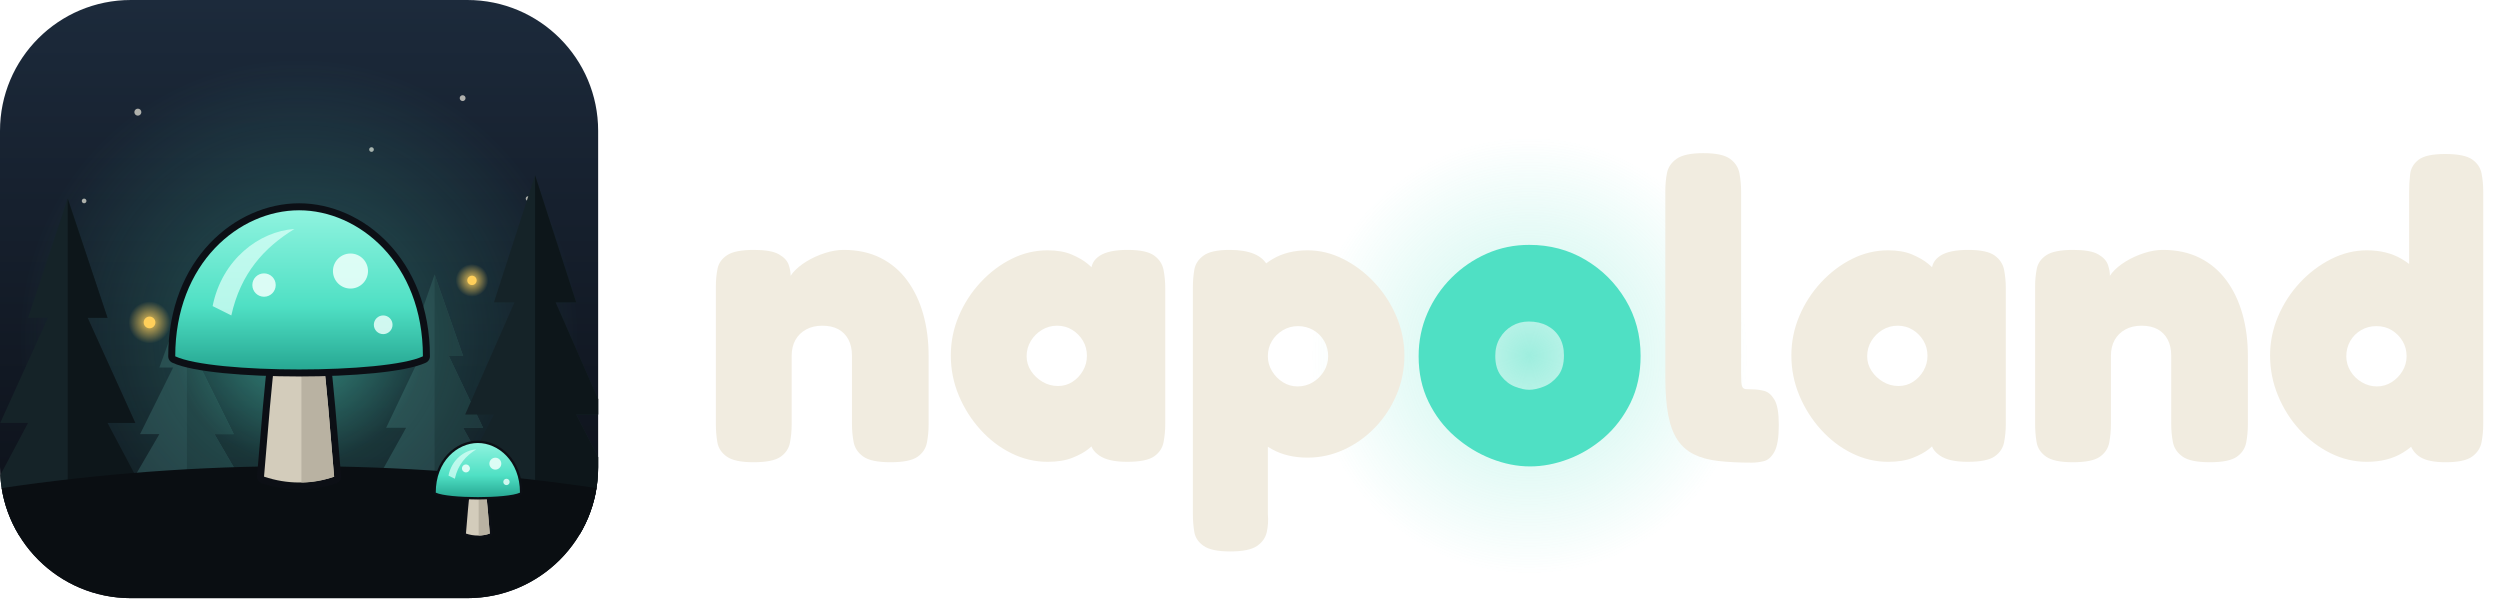
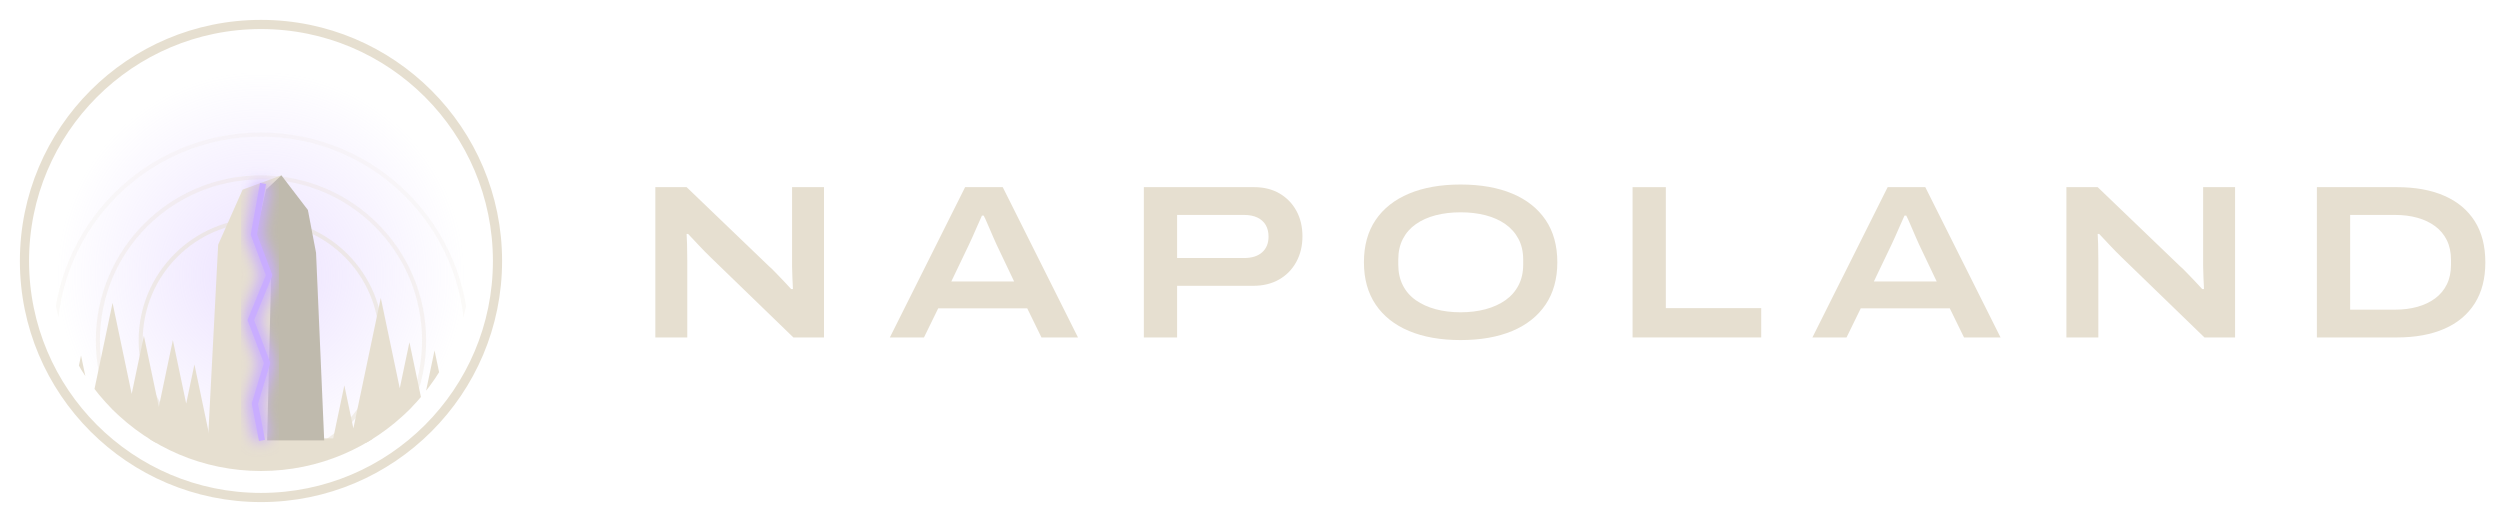
- <svg xmlns="http://www.w3.org/2000/svg" viewBox="0 0 2139.925 512">
+ <svg xmlns="http://www.w3.org/2000/svg" viewBox="0 0 2452.258 512">
  <defs>
-     <linearGradient id="bgh" x1="0" y1="0" x2="0" y2="1">
-       <stop offset="0" stop-color="#1c2a3b" />
-       <stop offset=".7" stop-color="#101620" />
-       <stop offset="1" stop-color="#0c0f15" />
-     </linearGradient>
-     <radialGradient id="haloh" cx="256" cy="290" r="240" gradientUnits="userSpaceOnUse">
-       <stop offset="0" stop-color="#4fe0c4" stop-opacity=".6" />
-       <stop offset=".45" stop-color="#4fe0c4" stop-opacity=".16" />
-       <stop offset="1" stop-color="#4fe0c4" stop-opacity="0" />
+     <clipPath id="inh">
+       <circle cx="256" cy="256" r="206" />
+     </clipPath>
+     <radialGradient id="haloh" cx="256" cy="270" r="200" gradientUnits="userSpaceOnUse">
+       <stop offset="0" stop-color="#c9adff" stop-opacity=".35" />
+       <stop offset="1" stop-color="#c9adff" stop-opacity="0" />
    </radialGradient>
-     <linearGradient id="caph" x1="0" y1="0" x2="0" y2="1">
-       <stop offset="0" stop-color="#8ff3df" />
-       <stop offset=".6" stop-color="#4fe0c4" />
-       <stop offset="1" stop-color="#27a893" />
-     </linearGradient>
-     <radialGradient id="wisph">
-       <stop offset="0" stop-color="#ffcf5a" stop-opacity=".9" />
-       <stop offset="1" stop-color="#ffcf5a" stop-opacity="0" />
-     </radialGradient>
-     <clipPath id="cliph">
-       <rect width="512" height="512" rx="112" />
-     </clipPath>
+     <filter id="blh" x="-50%" y="-50%" width="200%" height="200%">
+       <feGaussianBlur stdDeviation="7" />
+     </filter>
  </defs>
-   <g clip-path="url(#cliph)">
-     <rect width="512" height="512" fill="url(#bgh)" />
-     <g fill="#f1ece0" opacity=".7">
-       <circle cx="118" cy="96" r="3" />
-       <circle cx="396" cy="84" r="2.5" />
-       <circle cx="318" cy="128" r="2" />
-       <circle cx="72" cy="172" r="2" />
-       <circle cx="452" cy="170" r="2" />
+   <circle cx="256" cy="256" r="232" fill="none" stroke="#e6dfd0" stroke-width="9" />
+   <g clip-path="url(#inh)">
+     <circle cx="256" cy="270" r="200" fill="url(#haloh)" />
+     <g transform="translate(0 34)">
+       <g fill="none" stroke="#e6dfd0" stroke-width="4">
+         <circle cx="256" cy="300" r="118" opacity=".5" />
+         <circle cx="256" cy="300" r="160" opacity=".3" />
+         <circle cx="256" cy="300" r="202" opacity=".16" />
+       </g>
+       <path d="M46,400 L57.762,343.992 L69.523,400 Z M61.566,400 L79.478,314.704 L97.39,400 Z M81.674,400 L110.419,263.119 L139.164,400 Z M119.165,400 L141.141,295.356 L163.116,400 Z M148.475,400 L169.557,299.608 L190.64,400 Z M174.634,400 L190.708,323.459 L206.782,400 Z  M326,400 L337.764,343.979 L349.529,400 Z M343.733,400 L373.506,258.22 L403.28,400 Z M380.963,400 L401.61,301.677 L422.258,400 Z M407.287,400 L426.238,309.756 L445.189,400 Z M434.644,400 L460.214,278.238 L485.784,400 Z M464.127,400 L478.287,332.573 L492.446,400 Z " fill="#e6dfd0" />
+       <rect x="0" y="396" width="512" height="130" fill="#e6dfd0" />
+       <path d="M204,398 L214,206 L238,152 L276,138 L302,172 L310,214 L318,398 Z" fill="#e6dfd0" />
+       <path d="M276,138 L302,172 L310,214 L318,398 L262,398 L266,234 L251,196 L261,152 Z" fill="#0b0e13" opacity=".18" />
+       <path d="M258,146 L249,196 L264,236 L246,280 L262,322 L250,362 L257,398" fill="none" stroke="#c9adff" stroke-width="16" stroke-linejoin="round" filter="url(#blh)" />
+       <path d="M258,146 L249,196 L264,236 L246,280 L262,322 L250,362 L257,398" fill="none" stroke="#c9adff" stroke-width="6" stroke-linejoin="round" />
    </g>
-     <rect x="154.1" y="428.6" width="11.8" height="15.2" fill="#1a2a31" />
-     <polygon points="160,250 183.6,314.6 171.8,314.6 200.12,371.6 183.6,371.6 219,432.4 101,432.4 136.4,371.6 119.88,371.6 148.2,314.6 136.4,314.6" fill="#22363d" />
-     <polygon points="160,250 183.6,314.6 171.8,314.6 200.12,371.6 183.6,371.6 219,432.4 160,432.4" fill="#1a2a31" />
-     <rect x="365.9" y="427.7" width="12.2" height="16.4" fill="#1a2a31" />
-     <polygon points="372,235 396.4,304.7 384.2,304.7 413.48,366.2 396.4,366.2 433,431.8 311,431.8 347.6,366.2 330.52,366.2 359.8,304.7 347.6,304.7" fill="#22363d" />
-     <polygon points="372,235 396.4,304.7 384.2,304.7 413.48,366.2 396.4,366.2 433,431.8 372,431.8" fill="#1a2a31" />
-     <rect width="512" height="512" fill="url(#haloh)" />
-     <rect x="49.5" y="452" width="17" height="24" fill="#0d161a" />
-     <polygon points="58,170 92,272 75,272 115.8,362 92,362 143,458 -27,458 24,362 0.2,362 41,272 24,272" fill="#152328" />
-     <polygon points="58,170 92,272 75,272 115.8,362 92,362 143,458 58,458" fill="#0d161a" />
-     <rect x="449.2" y="450.8" width="17.6" height="25.6" fill="#0d161a" />
-     <polygon points="458,150 493.2,258.8 475.6,258.8 517.84,354.8 493.2,354.8 546,457.2 370,457.2 422.8,354.8 398.16,354.8 440.4,258.8 422.8,258.8" fill="#152328" />
-     <polygon points="458,150 493.2,258.8 475.6,258.8 517.84,354.8 493.2,354.8 546,457.2 458,457.2" fill="#0d161a" />
-     <path d="M0,418 Q256,380 512,418 L512,512 L0,512 Z" fill="#0a0e12" />
-     <g stroke="#0c0f15" stroke-width="12" stroke-linejoin="round" paint-order="stroke">
-       <path d="M226,408 C230,362 232,332 236,302 L276,302 C280,332 282,362 286,408 Q256,418 226,408 Z" fill="#d3ccbb" />
-       <path d="M258,302 L276,302 C280,332 282,362 286,408 Q272,413 258,413 Z" fill="#b9b2a2" stroke="none" />
-       <path d="M150,305 C150,225 205,180 256,180 C307,180 362,225 362,305 C330,320 182,320 150,305 Z" fill="url(#caph)" />
+   </g>
+   <g transform="translate(622 331) scale(0.2145923)">
+     <g fill="#e6dfd0">
+       <path d="M97.0 0.0V-687.0H240.0L616.0 -326.0Q629.0 -315.0 647.0 -296.0Q665.0 -277.0 684.5 -257.0Q704.0 -237.0 718.0 -221.0H726.0Q725.0 -243.0 723.5 -274.5Q722.0 -306.0 722.0 -326.0V-687.0H868.0V0.0H728.0L351.0 -365.0Q324.0 -391.0 294.5 -422.5Q265.0 -454.0 247.0 -473.0H240.0Q241.0 -460.0 242.0 -427.5Q243.0 -395.0 243.0 -353.0V0.0Z" />
+       <path d="M1169.0 0.0 1513.0 -687.0H1685.0L2029.0 0.0H1862.0L1797.0 -133.0H1390.0L1325.0 0.0ZM1450.0 -256.0H1737.0L1657.0 -424.0Q1652.0 -435.0 1642.5 -456.5Q1633.0 -478.0 1623.5 -500.5Q1614.0 -523.0 1606.5 -539.5Q1599.0 -556.0 1598.0 -557.0H1590.0Q1581.0 -537.0 1569.5 -511.0Q1558.0 -485.0 1547.5 -461.0Q1537.0 -437.0 1530.0 -423.0Z" />
+       <path d="M2330.0 0.0V-687.0H2834.0Q2901.0 -687.0 2950.5 -658.0Q3000.0 -629.0 3027.5 -578.5Q3055.0 -528.0 3055.0 -462.015Q3055.0 -397.0 3027.0 -345.5Q2999.0 -294.0 2948.5 -265.0Q2898.0 -236.0 2830.0 -236.0H2482.0V0.0ZM2482.0 -363.0H2788.0Q2841.333 -363.0 2870.667 -389.065Q2900.0 -415.13 2900.0 -461.075Q2900.0 -492.0 2886.971 -514.054Q2873.943 -536.108 2848.971 -548.054Q2824.0 -560.0 2788.0 -560.0H2482.0Z" />
+       <path d="M3777.598 12.0Q3641.469 12.0 3542.235 -29.5Q3443.0 -71.0 3389.5 -150.5Q3336.0 -230.0 3336.0 -343.527Q3336.0 -458.0 3389.5 -537.0Q3443.0 -616.0 3542.235 -657.5Q3641.469 -699.0 3777.598 -699.0Q3915.0 -699.0 4014.0 -657.5Q4113.0 -616.0 4166.5 -537.0Q4220.0 -458.0 4220.0 -343.527Q4220.0 -230.0 4166.5 -150.5Q4113.0 -71.0 4014.0 -29.5Q3915.0 12.0 3777.598 12.0ZM3778.0 -115.0Q3840.0 -115.0 3892.0 -129.0Q3944.0 -143.0 3982.5 -170.0Q4021.0 -197.0 4042.5 -238.083Q4064.0 -279.167 4064.0 -333.0V-356.0Q4064.0 -409.63 4042.5 -450.315Q4021.0 -491.0 3982.5 -518.0Q3944.0 -545.0 3892.0 -558.5Q3840.0 -572.0 3778.0 -572.0Q3716.0 -572.0 3664.0 -558.5Q3612.0 -545.0 3573.5 -518.0Q3535.0 -491.0 3514.0 -450.315Q3493.0 -409.63 3493.0 -356.0V-333.0Q3493.0 -279.167 3514.0 -238.083Q3535.0 -197.0 3573.5 -170.0Q3612.0 -143.0 3664.0 -129.0Q3716.0 -115.0 3778.0 -115.0Z" />
+       <path d="M4564.0 0.0V-687.0H4716.0V-134.0H5152.0V0.0Z" />
+       <path d="M5386.0 0.0 5730.0 -687.0H5902.0L6246.0 0.0H6079.0L6014.0 -133.0H5607.0L5542.0 0.0ZM5667.0 -256.0H5954.0L5874.0 -424.0Q5869.0 -435.0 5859.5 -456.5Q5850.0 -478.0 5840.5 -500.5Q5831.0 -523.0 5823.5 -539.5Q5816.0 -556.0 5815.0 -557.0H5807.0Q5798.0 -537.0 5786.5 -511.0Q5775.0 -485.0 5764.5 -461.0Q5754.0 -437.0 5747.0 -423.0Z" />
+       <path d="M6547.0 0.0V-687.0H6690.0L7066.0 -326.0Q7079.0 -315.0 7097.0 -296.0Q7115.0 -277.0 7134.5 -257.0Q7154.0 -237.0 7168.0 -221.0H7176.0Q7175.0 -243.0 7173.5 -274.5Q7172.0 -306.0 7172.0 -326.0V-687.0H7318.0V0.0H7178.0L6801.0 -365.0Q6774.0 -391.0 6744.5 -422.5Q6715.0 -454.0 6697.0 -473.0H6690.0Q6691.0 -460.0 6692.0 -427.5Q6693.0 -395.0 6693.0 -353.0V0.0Z" />
+       <path d="M7692.0 0.0V-687.0H8058.0Q8184.0 -687.0 8274.5 -647.5Q8365.0 -608.0 8413.5 -531.5Q8462.0 -455.0 8462.0 -343.0Q8462.0 -232.0 8413.5 -155.5Q8365.0 -79.0 8274.5 -39.5Q8184.0 0.0 8058.0 0.0ZM7844.0 -127.0H8050.0Q8105.0 -127.0 8151.5 -140.0Q8198.0 -153.0 8232.5 -178.5Q8267.0 -204.0 8286.0 -242.5Q8305.0 -281.0 8305.0 -332.0V-355.0Q8305.0 -406.0 8286.0 -444.5Q8267.0 -483.0 8232.5 -508.5Q8198.0 -534.0 8151.5 -547.0Q8105.0 -560.0 8050.0 -560.0H7844.0Z" />
    </g>
-     <path d="M182,262 C190,222 222,198 252,196 C226,212 206,234 198,270 Z" fill="#dafff7" opacity=".75" />
-     <circle cx="300" cy="232" r="15" fill="#e9fffa" opacity=".9" />
-     <circle cx="226" cy="244" r="10" fill="#e9fffa" opacity=".9" />
-     <circle cx="328" cy="278" r="8" fill="#e9fffa" opacity=".85" />
-     <g transform="translate(322 318) scale(.34)">
-       <g stroke="#0c0f15" stroke-width="12" stroke-linejoin="round" paint-order="stroke">
-         <path d="M226,408 C230,362 232,332 236,302 L276,302 C280,332 282,362 286,408 Q256,418 226,408 Z" fill="#d3ccbb" />
-         <path d="M258,302 L276,302 C280,332 282,362 286,408 Q272,413 258,413 Z" fill="#b9b2a2" stroke="none" />
-         <path d="M150,305 C150,225 205,180 256,180 C307,180 362,225 362,305 C330,320 182,320 150,305 Z" fill="url(#caph)" />
-       </g>
-       <path d="M182,262 C190,222 222,198 252,196 C226,212 206,234 198,270 Z" fill="#dafff7" opacity=".75" />
-       <circle cx="300" cy="232" r="15" fill="#e9fffa" opacity=".9" />
-       <circle cx="226" cy="244" r="10" fill="#e9fffa" opacity=".9" />
-       <circle cx="328" cy="278" r="8" fill="#e9fffa" opacity=".85" />
-     </g>
-     <circle cx="128" cy="276" r="18" fill="url(#wisph)" />
-     <circle cx="128" cy="276" r="5" fill="#ffcf5a" />
-     <circle cx="404" cy="240" r="14" fill="url(#wisph)" />
-     <circle cx="404" cy="240" r="4" fill="#ffcf5a" />
-   </g>
-   <g transform="translate(602 392.7925) scale(0.3584906)">
-     <defs>
-       <radialGradient id="wmglow">
-         <stop offset="0" stop-color="#4fe0c4" stop-opacity=".55" />
-         <stop offset=".45" stop-color="#4fe0c4" stop-opacity=".18" />
-         <stop offset="1" stop-color="#4fe0c4" stop-opacity="0" />
-       </radialGradient>
-     </defs>
-     <circle cx="1973" cy="-246.5" r="520" fill="url(#wmglow)" />
-     <path d="M120 8Q75 8 56.0 -5.5Q37 -19 33.5 -40.0Q30 -61 30 -83V-412Q30 -434 34.0 -454.0Q38 -474 57.0 -486.5Q76 -499 121 -499Q162 -499 180.5 -488.5Q199 -478 204.0 -463.0Q209 -448 208.5 -435.5Q208 -423 210 -420L202 -414Q201 -429 213.5 -444.0Q226 -459 246.5 -471.5Q267 -484 290.5 -491.5Q314 -499 335 -499Q385 -499 423.0 -480.0Q461 -461 486.5 -426.5Q512 -392 525.0 -346.0Q538 -300 538 -246V-82Q538 -60 534.0 -39.0Q530 -18 511.5 -5.0Q493 8 447 8Q401 8 382.0 -5.5Q363 -19 359.0 -40.0Q355 -61 355 -83V-246Q355 -269 346.5 -285.0Q338 -301 322.5 -309.5Q307 -318 284 -318Q262 -318 245.5 -309.0Q229 -300 220.0 -284.0Q211 -268 211 -246V-82Q211 -60 207.0 -39.0Q203 -18 184.5 -5.0Q166 8 120 8Z" fill="#f1ece0" />
-     <path d="M1012.0 7Q967.0 7 945.5 -8.0Q924.0 -23 925.0 -42H939.0Q934.0 -35 919.5 -23.5Q905.0 -12 881.0 -2.5Q857.0 7 822.0 7Q777.0 7 735.5 -13.5Q694.0 -34 661.5 -70.0Q629.0 -106 610.0 -151.5Q591.0 -197 591.0 -247Q591.0 -296 610.0 -341.0Q629.0 -386 662.0 -421.5Q695.0 -457 736.0 -477.5Q777.0 -498 822.0 -498Q856.0 -498 879.5 -488.0Q903.0 -478 917.5 -466.0Q932.0 -454 937.0 -446H926.0Q925.0 -471 946.5 -485.0Q968.0 -499 1013.0 -499Q1058.0 -499 1076.5 -485.5Q1095.0 -472 1099.0 -451.0Q1103.0 -430 1103.0 -408V-83Q1103.0 -61 1099.0 -40.0Q1095.0 -19 1076.5 -6.0Q1058.0 7 1012.0 7ZM847.0 -174Q866.0 -174 881.5 -184.0Q897.0 -194 906.5 -210.5Q916.0 -227 916.0 -246Q916.0 -266 906.5 -282.0Q897.0 -298 881.0 -308.0Q865.0 -318 845.0 -318Q825.0 -318 808.5 -308.0Q792.0 -298 782.0 -281.5Q772.0 -265 772.0 -245Q772.0 -226 782.5 -210.0Q793.0 -194 810.0 -184.0Q827.0 -174 847.0 -174Z" fill="#f1ece0" />
-     <path d="M1443.0 -3Q1394.0 -3 1358.0 -23.0Q1322.0 -43 1299.0 -77.5Q1276.0 -112 1265.0 -156.0Q1254.0 -200 1255.0 -249Q1256.0 -297 1267.5 -342.0Q1279.0 -387 1302.0 -422.0Q1325.0 -457 1360.0 -477.5Q1395.0 -498 1443.0 -498Q1487.0 -498 1528.5 -477.0Q1570.0 -456 1603.0 -420.5Q1636.0 -385 1655.0 -340.0Q1674.0 -295 1674.0 -247Q1674.0 -197 1655.0 -152.5Q1636.0 -108 1603.5 -74.5Q1571.0 -41 1529.5 -22.0Q1488.0 -3 1443.0 -3ZM1258.0 221Q1214.0 221 1195.0 208.0Q1176.0 195 1172.5 175.0Q1169.0 155 1169.0 133V-410Q1169.0 -432 1172.5 -452.0Q1176.0 -472 1194.5 -485.5Q1213.0 -499 1257.0 -499Q1292.0 -499 1315.0 -489.5Q1338.0 -480 1348.0 -460V132Q1350.0 154 1345.5 174.5Q1341.0 195 1322.0 208.0Q1303.0 221 1258.0 221ZM1419.0 -173Q1439.0 -173 1455.5 -183.0Q1472.0 -193 1482.0 -209.5Q1492.0 -226 1492.0 -245Q1492.0 -265 1482.5 -281.5Q1473.0 -298 1456.5 -307.5Q1440.0 -317 1420.0 -317Q1400.0 -317 1383.5 -307.0Q1367.0 -297 1357.5 -281.0Q1348.0 -265 1348.0 -245Q1348.0 -226 1358.0 -209.5Q1368.0 -193 1384.0 -183.0Q1400.0 -173 1419.0 -173Z" fill="#f1ece0" />
-     <path d="M1974.0 18Q1928.0 18 1881.0 -0.5Q1834.0 -19 1794.5 -53.5Q1755.0 -88 1731.5 -136.5Q1708.0 -185 1708.0 -245Q1708.0 -300 1729.0 -348.0Q1750.0 -396 1786.5 -432.5Q1823.0 -469 1870.5 -490.0Q1918.0 -511 1972.0 -511Q2046.0 -511 2106.0 -475.5Q2166.0 -440 2202.0 -380.0Q2238.0 -320 2238.0 -246Q2238.0 -183 2214.0 -134.0Q2190.0 -85 2151.0 -51.0Q2112.0 -17 2065.5 0.5Q2019.0 18 1974.0 18ZM1972.0 -165Q1987.0 -165 2006.5 -172.5Q2026.0 -180 2040.5 -198.0Q2055.0 -216 2055.0 -247Q2055.0 -272 2044.5 -290.0Q2034.0 -308 2015.0 -318.0Q1996.0 -328 1971.0 -328Q1949.0 -328 1931.0 -317.5Q1913.0 -307 1902.0 -288.5Q1891.0 -270 1891.0 -246Q1891.0 -216 1905.0 -198.0Q1919.0 -180 1938.0 -172.5Q1957.0 -165 1972.0 -165Z" fill="#4fe0c4" />
-     <path d="M2504.0 9Q2458.0 9 2423.5 5.0Q2389.0 1 2365.0 -11.0Q2341.0 -23 2326.0 -45.5Q2311.0 -68 2304.0 -104.5Q2297.0 -141 2297.0 -196V-639Q2297.0 -662 2301.0 -682.5Q2305.0 -703 2324.0 -716.5Q2343.0 -730 2388.0 -730Q2433.0 -730 2451.5 -716.5Q2470.0 -703 2474.0 -682.0Q2478.0 -661 2478.0 -638V-207Q2478.0 -192 2478.5 -183.5Q2479.0 -175 2481.5 -171.0Q2484.0 -167 2489.5 -166.5Q2495.0 -166 2505.0 -166Q2518.0 -166 2532.5 -162.5Q2547.0 -159 2557.5 -141.5Q2568.0 -124 2568.0 -81Q2568.0 -36 2557.5 -17.0Q2547.0 2 2532.0 5.5Q2517.0 9 2504.0 9Z" fill="#f1ece0" />
-     <path d="M3019.0 7Q2974.0 7 2952.5 -8.0Q2931.0 -23 2932.0 -42H2946.0Q2941.0 -35 2926.5 -23.5Q2912.0 -12 2888.0 -2.5Q2864.0 7 2829.0 7Q2784.0 7 2742.5 -13.5Q2701.0 -34 2668.5 -70.0Q2636.0 -106 2617.0 -151.5Q2598.0 -197 2598.0 -247Q2598.0 -296 2617.0 -341.0Q2636.0 -386 2669.0 -421.5Q2702.0 -457 2743.0 -477.5Q2784.0 -498 2829.0 -498Q2863.0 -498 2886.5 -488.0Q2910.0 -478 2924.5 -466.0Q2939.0 -454 2944.0 -446H2933.0Q2932.0 -471 2953.5 -485.0Q2975.0 -499 3020.0 -499Q3065.0 -499 3083.5 -485.5Q3102.0 -472 3106.0 -451.0Q3110.0 -430 3110.0 -408V-83Q3110.0 -61 3106.0 -40.0Q3102.0 -19 3083.5 -6.0Q3065.0 7 3019.0 7ZM2854.0 -174Q2873.0 -174 2888.5 -184.0Q2904.0 -194 2913.5 -210.5Q2923.0 -227 2923.0 -246Q2923.0 -266 2913.5 -282.0Q2904.0 -298 2888.0 -308.0Q2872.0 -318 2852.0 -318Q2832.0 -318 2815.5 -308.0Q2799.0 -298 2789.0 -281.5Q2779.0 -265 2779.0 -245Q2779.0 -226 2789.5 -210.0Q2800.0 -194 2817.0 -184.0Q2834.0 -174 2854.0 -174Z" fill="#f1ece0" />
-     <path d="M3270.0 8Q3225.0 8 3206.0 -5.5Q3187.0 -19 3183.5 -40.0Q3180.0 -61 3180.0 -83V-412Q3180.0 -434 3184.0 -454.0Q3188.0 -474 3207.0 -486.5Q3226.0 -499 3271.0 -499Q3312.0 -499 3330.5 -488.5Q3349.0 -478 3354.0 -463.0Q3359.0 -448 3358.5 -435.5Q3358.0 -423 3360.0 -420L3352.0 -414Q3351.0 -429 3363.5 -444.0Q3376.0 -459 3396.5 -471.5Q3417.0 -484 3440.5 -491.5Q3464.0 -499 3485.0 -499Q3535.0 -499 3573.0 -480.0Q3611.0 -461 3636.5 -426.5Q3662.0 -392 3675.0 -346.0Q3688.0 -300 3688.0 -246V-82Q3688.0 -60 3684.0 -39.0Q3680.0 -18 3661.5 -5.0Q3643.0 8 3597.0 8Q3551.0 8 3532.0 -5.5Q3513.0 -19 3509.0 -40.0Q3505.0 -61 3505.0 -83V-246Q3505.0 -269 3496.5 -285.0Q3488.0 -301 3472.5 -309.5Q3457.0 -318 3434.0 -318Q3412.0 -318 3395.5 -309.0Q3379.0 -300 3370.0 -284.0Q3361.0 -268 3361.0 -246V-82Q3361.0 -60 3357.0 -39.0Q3353.0 -18 3334.5 -5.0Q3316.0 8 3270.0 8Z" fill="#f1ece0" />
-     <path d="M3972.0 7Q3927.0 7 3885.5 -13.5Q3844.0 -34 3811.5 -69.5Q3779.0 -105 3760.0 -151.0Q3741.0 -197 3741.0 -247Q3741.0 -295 3760.0 -340.0Q3779.0 -385 3812.0 -420.5Q3845.0 -456 3886.5 -477.0Q3928.0 -498 3972.0 -498Q4020.0 -498 4055.0 -477.5Q4090.0 -457 4113.0 -422.0Q4136.0 -387 4147.5 -342.0Q4159.0 -297 4160.0 -249Q4161.0 -200 4150.0 -154.5Q4139.0 -109 4116.0 -72.5Q4093.0 -36 4057.5 -14.5Q4022.0 7 3972.0 7ZM3996.0 -173Q4015.0 -173 4031.0 -183.0Q4047.0 -193 4057.0 -209.5Q4067.0 -226 4067.0 -245Q4067.0 -265 4057.5 -281.0Q4048.0 -297 4032.0 -307.0Q4016.0 -317 3995.0 -317Q3975.0 -317 3958.5 -307.5Q3942.0 -298 3932.5 -281.5Q3923.0 -265 3923.0 -245Q3923.0 -226 3933.0 -209.5Q3943.0 -193 3960.0 -183.0Q3977.0 -173 3996.0 -173ZM4160.0 8Q4120.0 8 4100.0 -4.0Q4080.0 -16 4073.0 -42V-637Q4073.0 -659 4075.5 -680.0Q4078.0 -701 4096.0 -714.5Q4114.0 -728 4159.0 -728Q4205.0 -728 4223.5 -715.0Q4242.0 -702 4246.0 -681.5Q4250.0 -661 4250.0 -638V-83Q4250.0 -61 4246.0 -40.0Q4242.0 -19 4223.5 -5.5Q4205.0 8 4160.0 8Z" fill="#f1ece0" />
  </g>
</svg>
